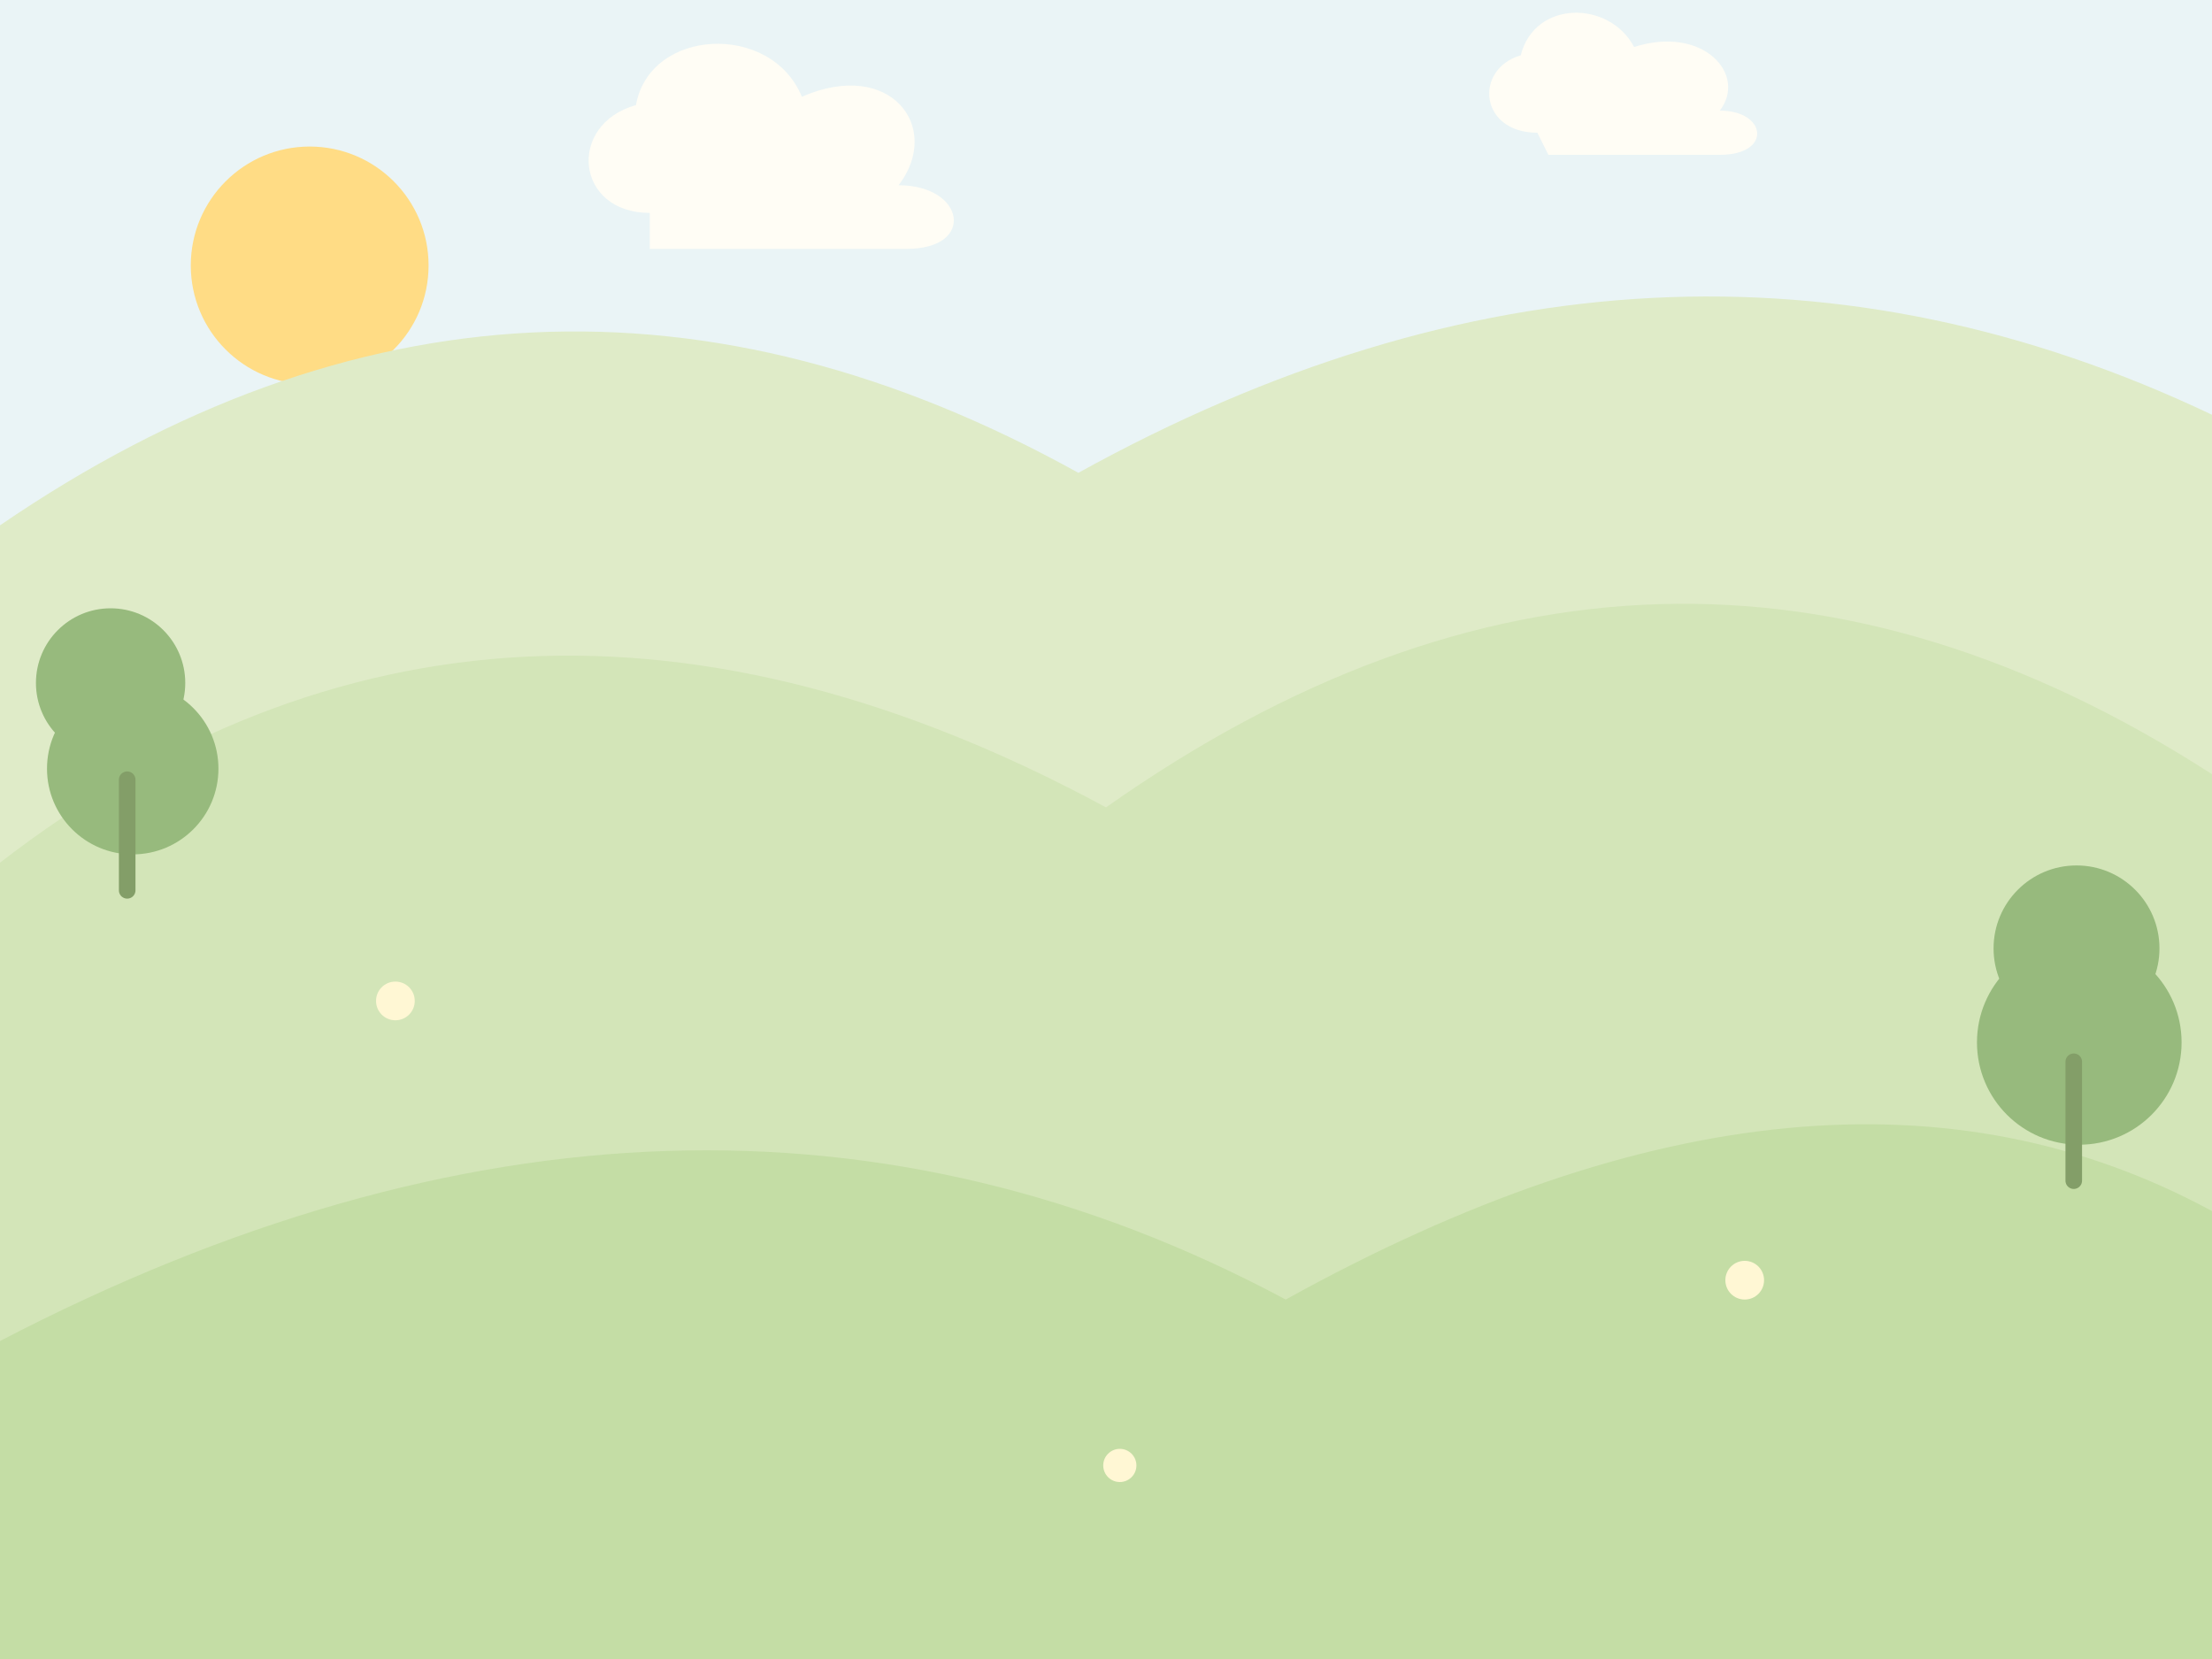
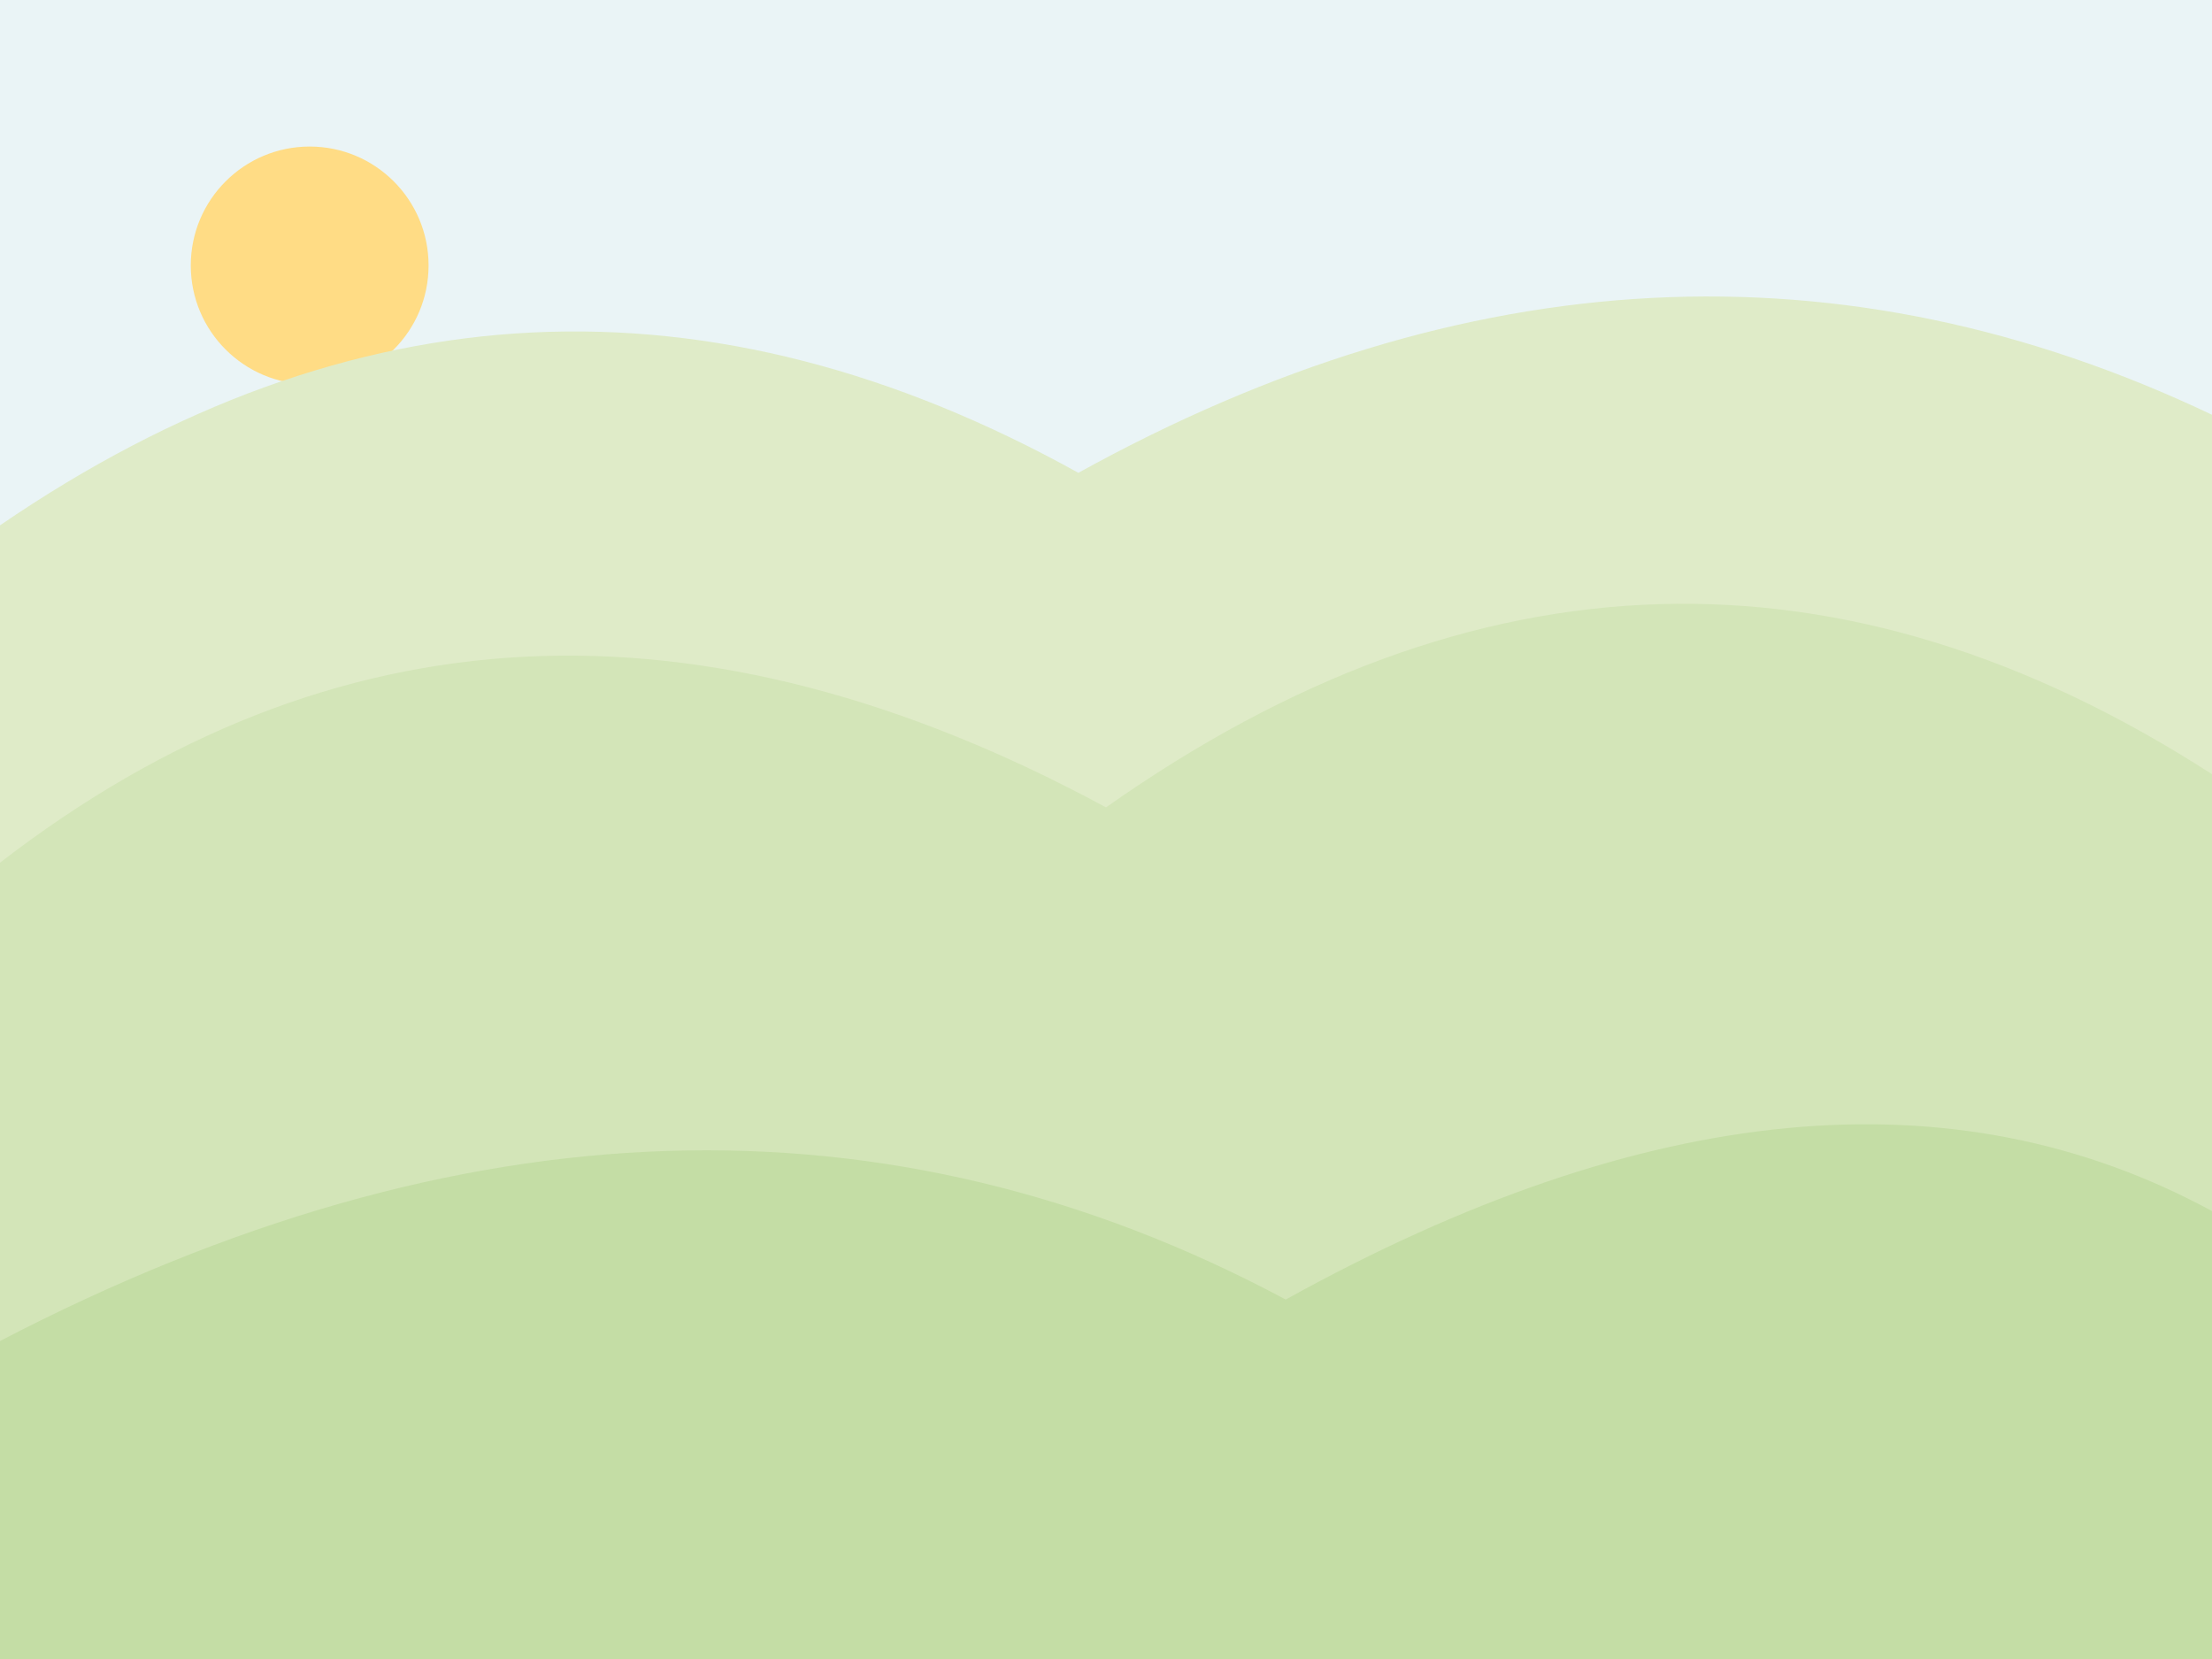
<svg xmlns="http://www.w3.org/2000/svg" viewBox="0 0 800 600" preserveAspectRatio="none">
  <rect width="800" height="600" fill="#eaf4f6" />
  <circle cx="112" cy="96" r="43" fill="#ffdc85" />
-   <g fill="#fffdf5">
-     <path d="M235 77c-27 0-30-32-5-39 5-28 49-30 60-3 32-14 51 11 35 32 24 0 28 23 3 23h-93Z" />
-     <path d="M556 48c-21 0-23-23-6-28 5-20 32-20 41-3 25-8 41 10 31 23 17 0 19 16 0 16h-62Z" />
-   </g>
  <path d="M0 190Q190 60 390 171Q600 55 800 150V600H0Z" fill="#dfebc8" />
  <path d="M0 312Q180 173 400 292Q600 151 800 280V600H0Z" fill="#d3e5b8" />
  <path d="M0 485Q250 355 465 470Q660 362 800 438V600H0Z" fill="#c4dda5" />
-   <g fill="#97ba7d">
-     <circle cx="48" cy="278" r="31" />
-     <circle cx="40" cy="247" r="27" />
-     <circle cx="752" cy="377" r="37" />
-     <circle cx="751" cy="343" r="30" />
-   </g>
-   <g stroke="#839e68" stroke-width="6" stroke-linecap="round">
-     <path d="M46 282v40M750 384v43" />
-   </g>
-   <g fill="#fff7d4">
-     <circle cx="143" cy="362" r="7" />
-     <circle cx="631" cy="463" r="7" />
-     <circle cx="405" cy="530" r="6" />
-   </g>
</svg>
